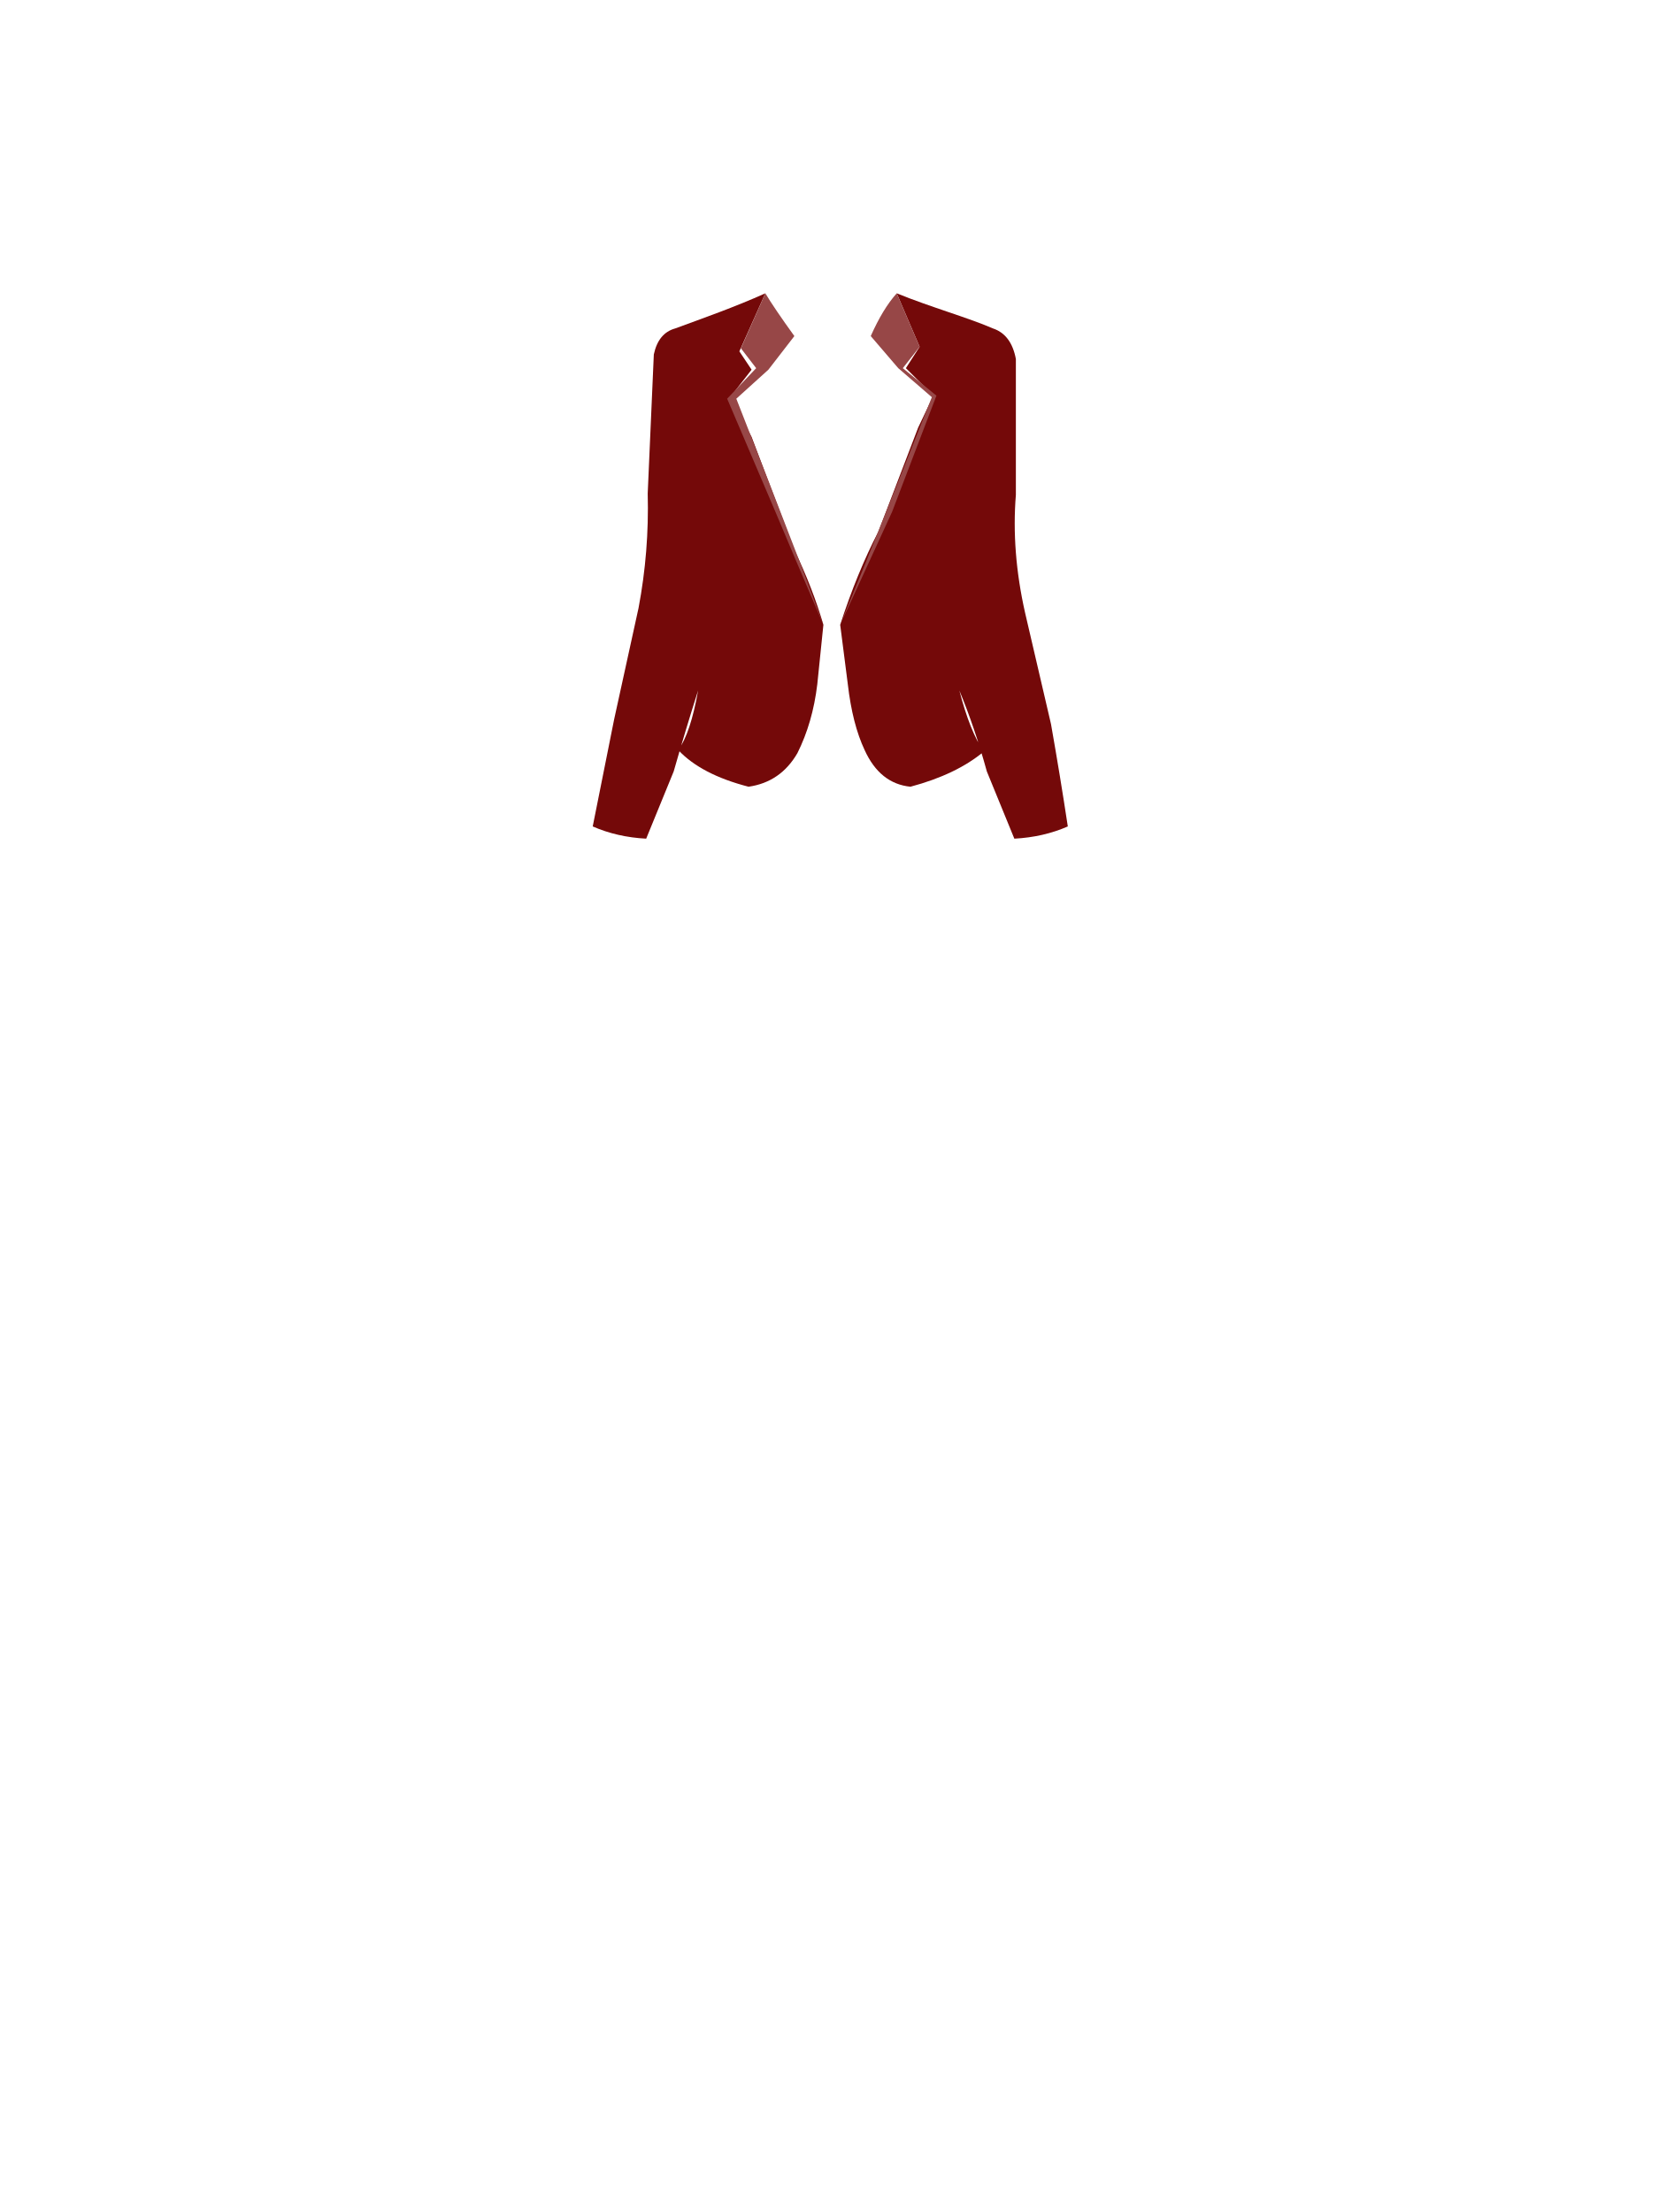
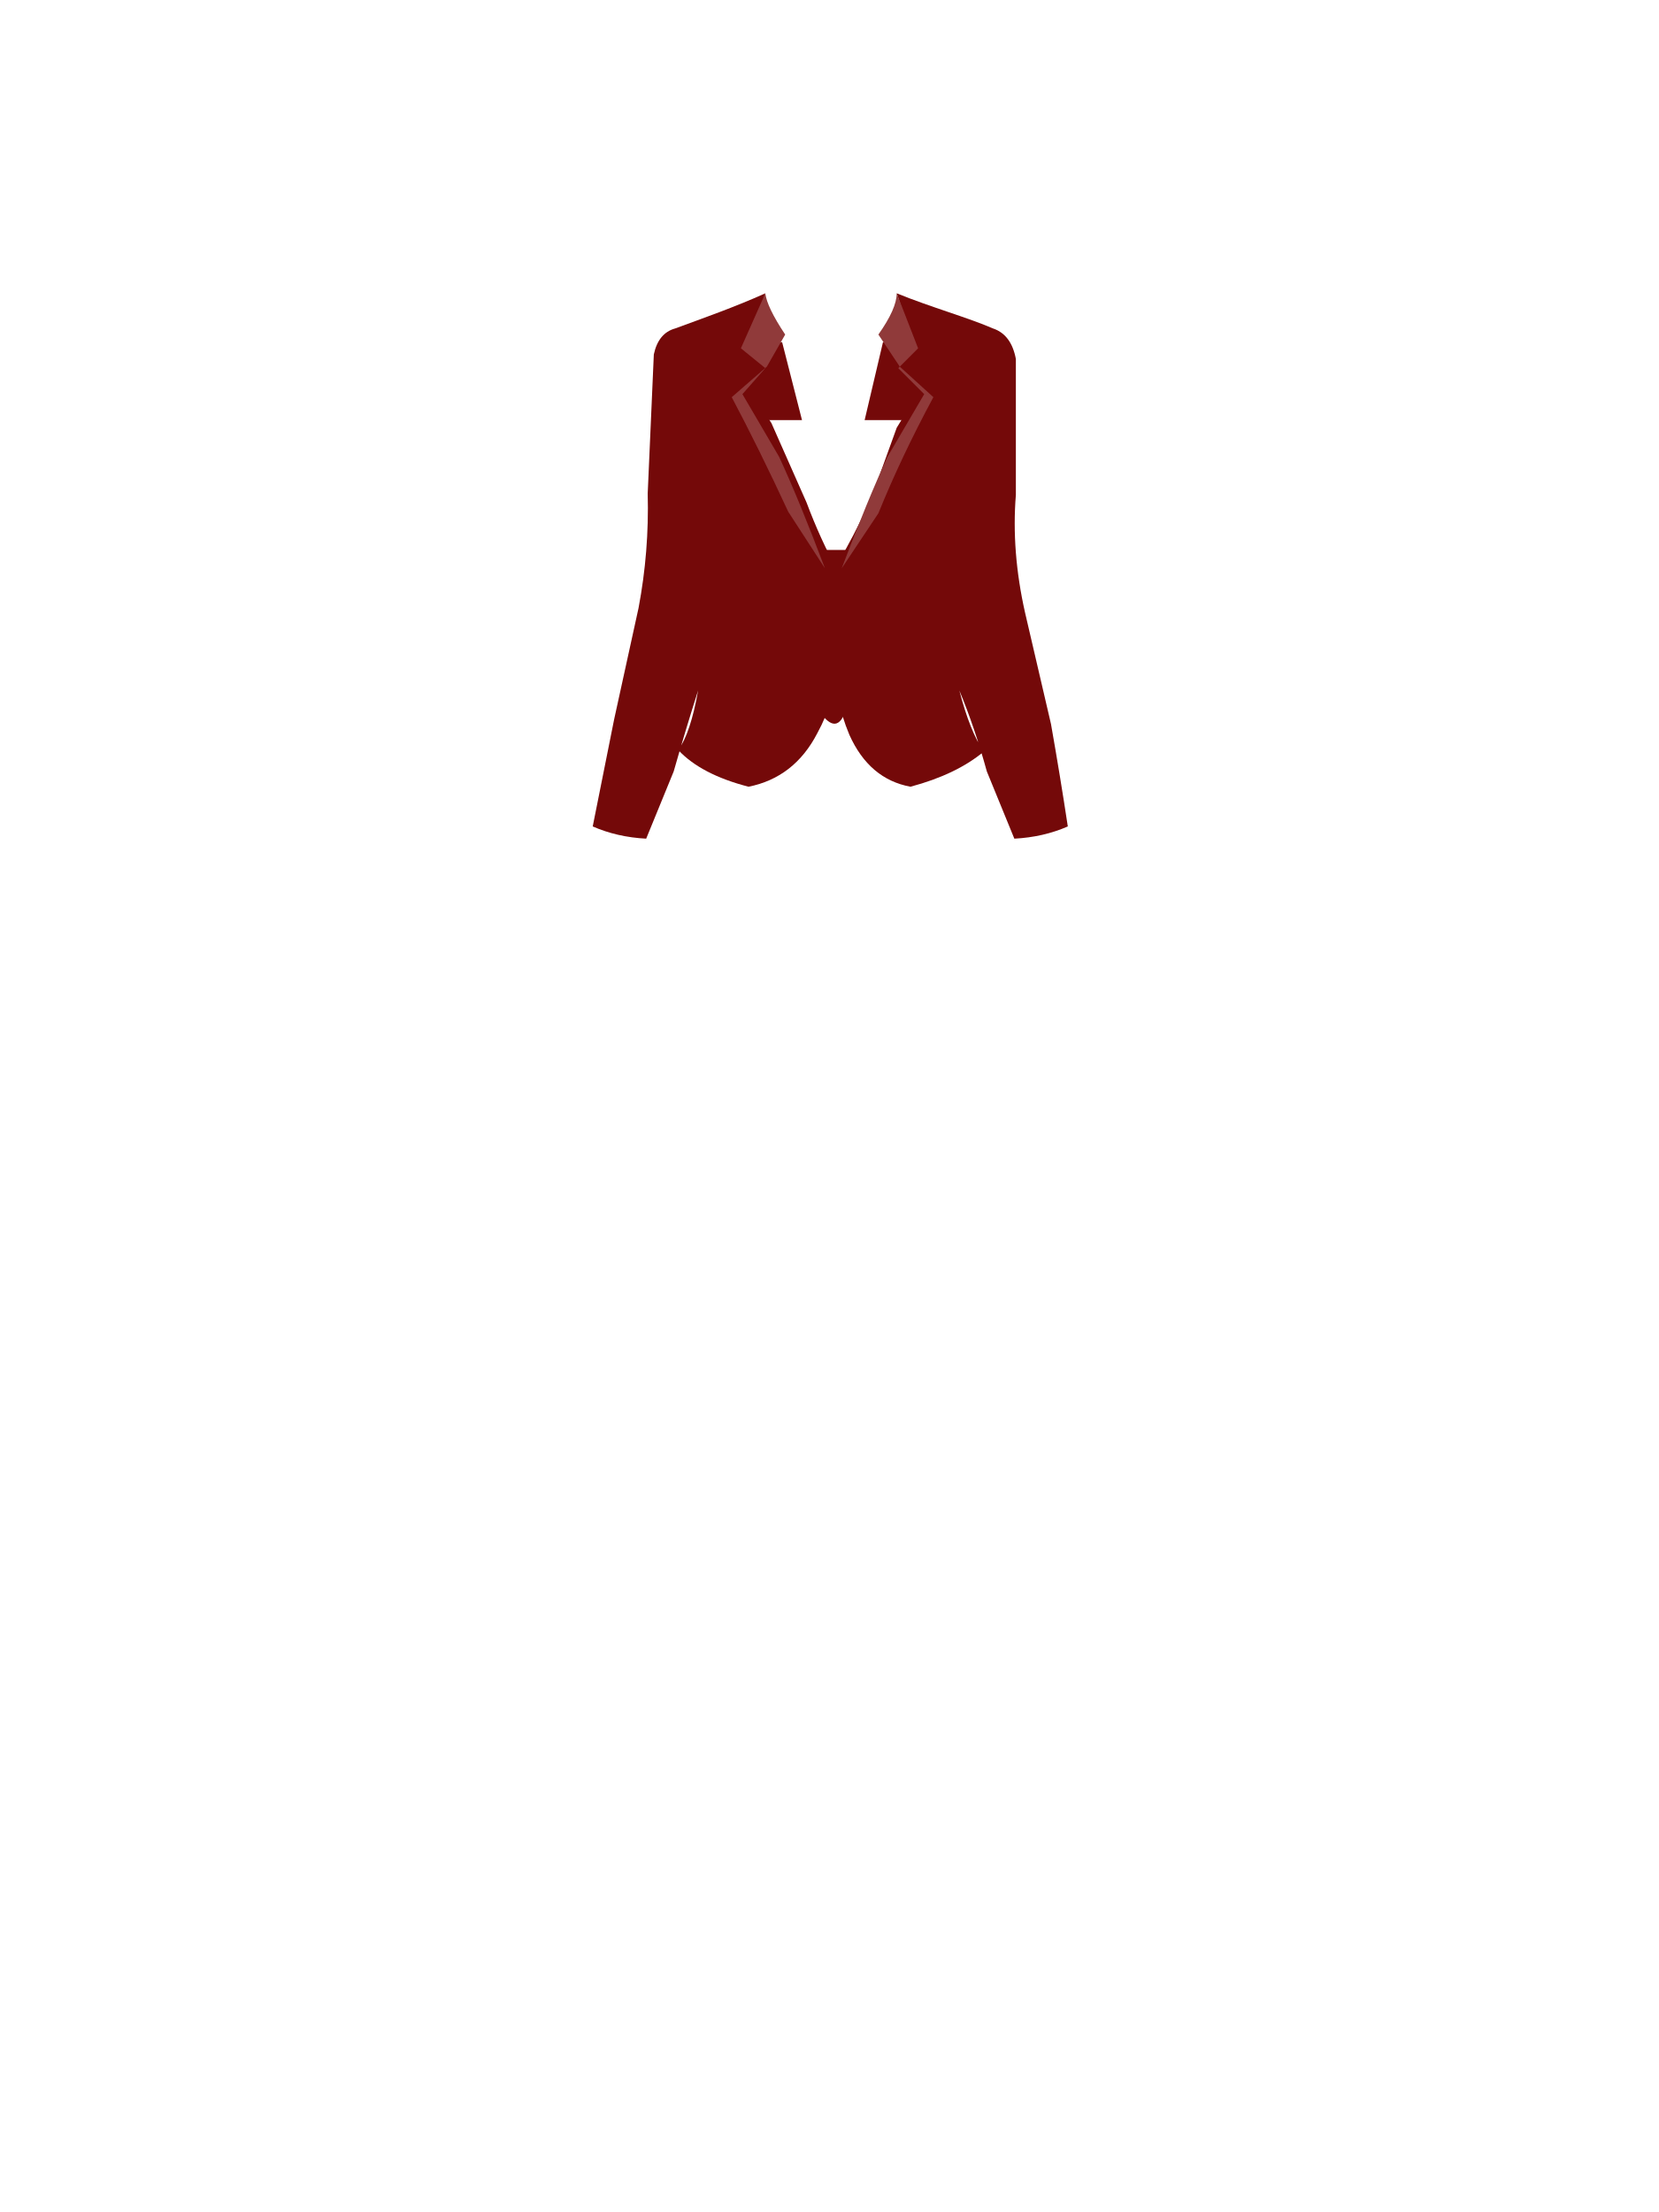
<svg xmlns="http://www.w3.org/2000/svg" viewBox="0 0 1086 1448" width="1086" height="1448">
  <g fill="#740909">
-     <path d="M501 192  C481 201 461 208 442 215  Q431 218 428 232  L424 323 Q425 361 418 398  L402 471 Q394 511 388 541  Q404 548 423 549  L441 505 Q449 477 457 452  Q452 480 444 491  Q459 507 490 515  Q511 512 522 493  Q532 473 535 448  L539 409  Q532 385 520 360  L492 286  L478 260  L492 242 L484 230 L501 192 Z" />
-     <path d="M587 192  C609 201 634 208 650 215  Q662 219 665 235  L665 324 Q662 361 671 401  L688 474 Q694 508 699 541  Q683 548 664 549  L646 505 Q638 476 628 452  Q635 479 644 492  Q626 507 596 515  Q576 513 566 491  Q558 474 555 448  L550 409 Q561 375 575 348  L601 280 L611 259 L593 241 L602 227 L587 192 Z" />
+     <path d="M501 192 C481 201 461 208 442 215 Q431 218 428 232 L424 323 Q425 361 418 398 L402 471 Q394 511 388 541 Q404 548 423 549 L441 505 Q449 477 457 452 Q452 480 444 491 Q459 507 490 515 Q520 509 535 480 Q547 458 548 435 L548 373 Q537 353 528 329 L505 277 L485 246 L501 192 Z" />
+     <path d="M587 192 C609 201 634 208 650 215 Q662 219 665 235 L665 324 Q662 361 671 401 L688 474 Q694 508 699 541 Q683 548 664 549 L646 505 Q638 476 628 452 Q635 479 644 492 Q626 507 596 515 Q569 510 556 481 Q546 457 546 432 L546 373 Q559 351 570 327 L587 280 L606 249 L587 192 Z" />
  </g>
-   <g fill="#974747">
-     <path d="M501 192  Q507 202 520 220  L503 242  L482 261  Q504 317 524 369  L539 409  Q518 360 508 336  L476 261  L495 241  L485 228 Z" />
-     <path d="M587 192  Q578 202 570 220  L588 241  L610 260  Q587 318 566 370  L550 409  Q573 359 584 335  L613 259  L591 241  L602 227 Z" />
+   <g fill="#740909">
+     <path d="M485 226 L512 224 L525 275 L482 275 Z" />
+     <path d="M578 224 L603 226 L613 275 L566 275 Z" />
+     <path d="M535 360 L555 360 L554 464 Q548 483 536 465 Z" />
+   </g>
+   <g fill="#903a3a">
+     <path d="M501 192 Q502 201 514 219 L502 240 L479 260 Q497 294 516 335 L540 372 Q523 327 510 299 L486 258 L501 241 L485 228 Z" />
+     <path d="M587 192 Q587 202 575 219 L589 240 L611 260 Q590 299 575 336 L551 372 Q568 327 581 299 L605 258 L588 241 L601 228 Z" />
  </g>
</svg>
